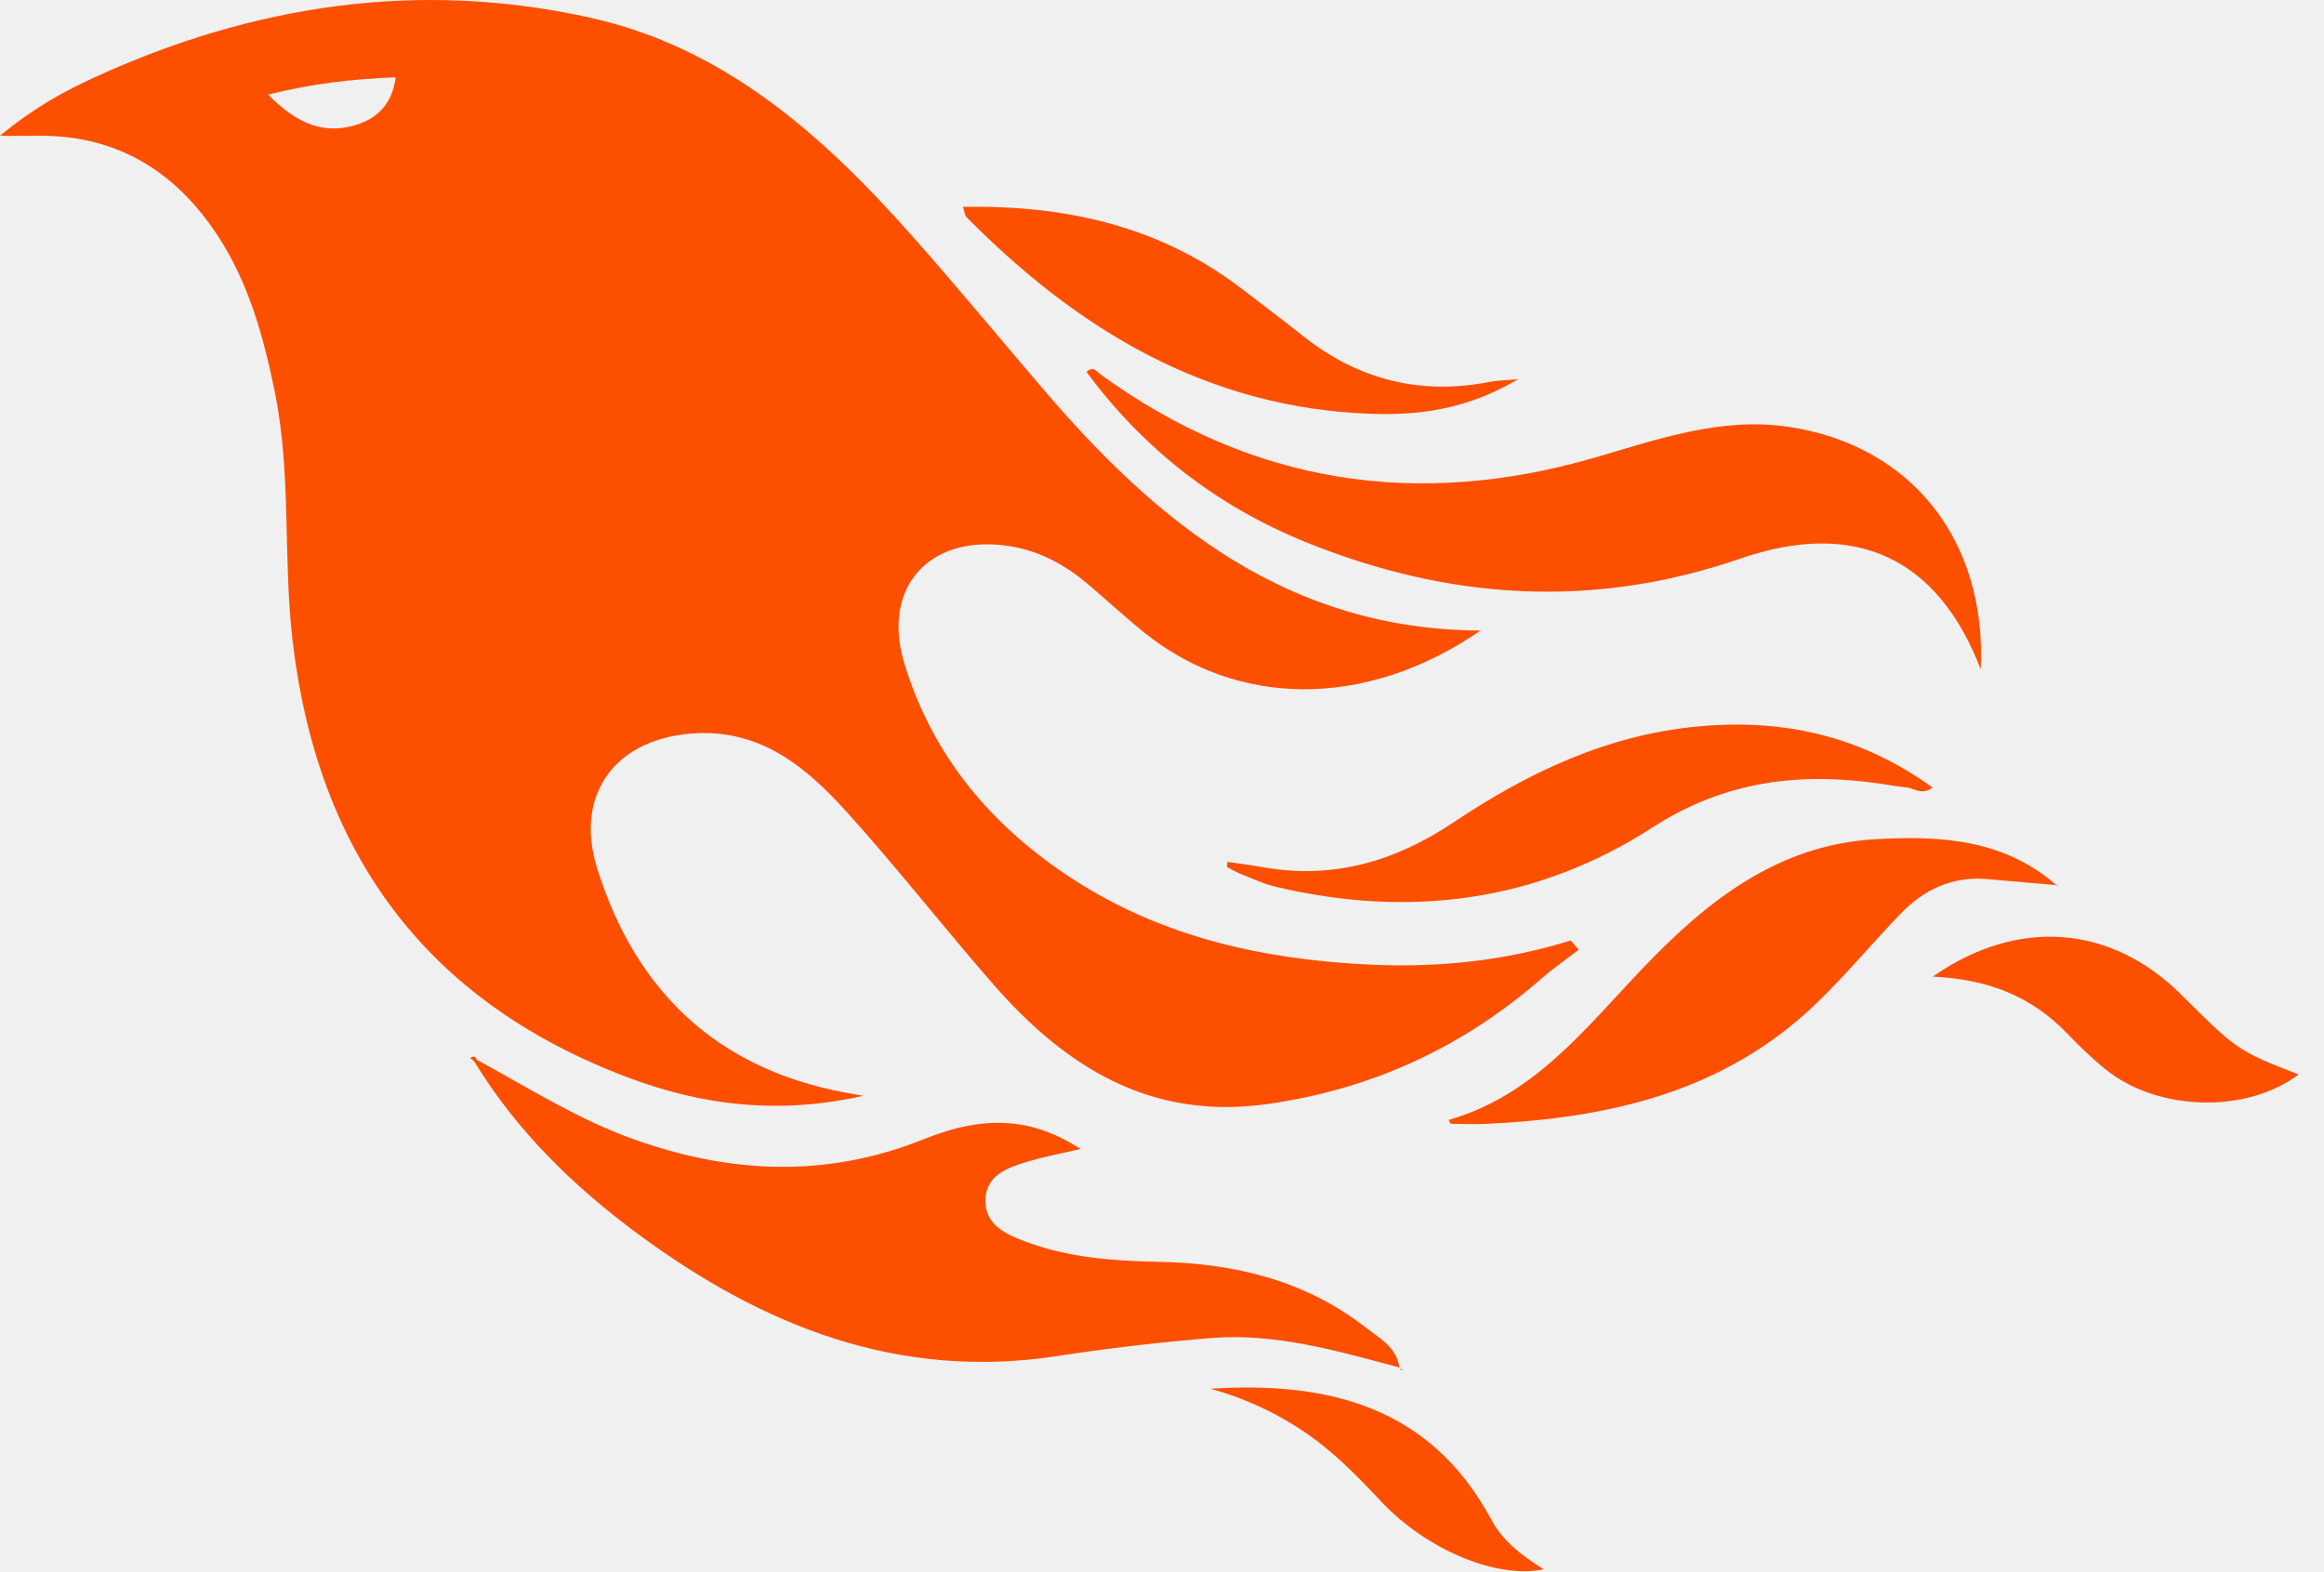
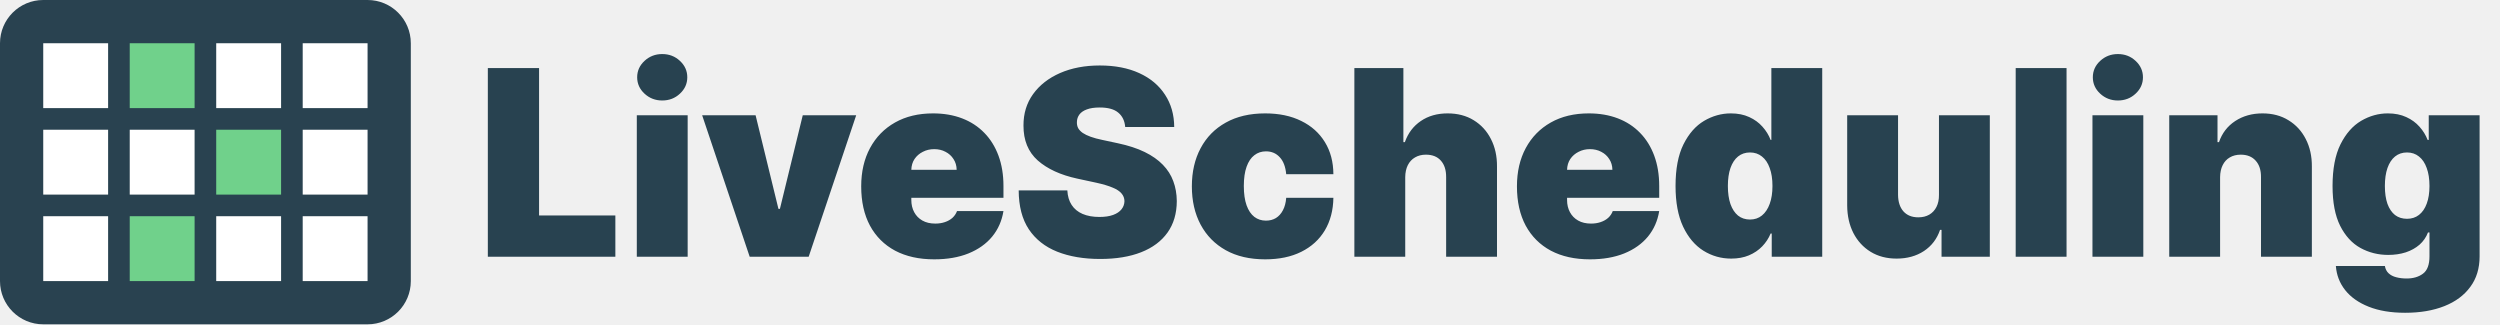
- <svg xmlns="http://www.w3.org/2000/svg" viewBox="0 0 71 48" fill="currentColor" aria-hidden="true">
-   <path d="m26.371 33.477-.552-.1c-3.92-.729-6.397-3.1-7.57-6.829-.733-2.324.597-4.035 3.035-4.148 1.995-.092 3.362 1.055 4.57 2.39 1.557 1.72 2.984 3.558 4.514 5.305 2.202 2.515 4.797 4.134 8.347 3.634 3.183-.448 5.958-1.725 8.371-3.828.363-.316.761-.592 1.144-.886l-.241-.284c-2.027.63-4.093.841-6.205.735-3.195-.16-6.24-.828-8.964-2.582-2.486-1.601-4.319-3.746-5.19-6.611-.704-2.315.736-3.934 3.135-3.6.948.133 1.746.56 2.463 1.165.583.493 1.143 1.015 1.738 1.493 2.8 2.25 6.712 2.375 10.265-.068-5.842-.026-9.817-3.24-13.308-7.313-1.366-1.594-2.7-3.216-4.095-4.785-2.698-3.036-5.692-5.71-9.79-6.623C12.8-.623 7.745.14 2.893 2.361 1.926 2.804.997 3.319 0 4.149c.494 0 .763.006 1.032 0 2.446-.064 4.28 1.023 5.602 3.024.962 1.457 1.415 3.104 1.761 4.798.513 2.515.247 5.078.544 7.605.761 6.494 4.08 11.026 10.26 13.346 2.267.852 4.591 1.135 7.172.555ZM10.751 3.852c-.976.246-1.756-.148-2.56-.962 1.377-.343 2.592-.476 3.897-.528-.107.848-.607 1.306-1.336 1.49Zm32.002 37.924c-.085-.626-.62-.901-1.04-1.228-1.857-1.446-4.03-1.958-6.333-2-1.375-.026-2.735-.128-4.031-.61-.595-.22-1.26-.505-1.244-1.272.015-.78.693-1 1.31-1.184.505-.15 1.026-.247 1.6-.382-1.46-.936-2.886-1.065-4.787-.3-2.993 1.202-5.943 1.06-8.926-.017-1.684-.608-3.179-1.563-4.735-2.408l-.043.03a2.96 2.96 0 0 0 .04-.029c-.038-.117-.107-.12-.197-.054l.122.107c1.29 2.115 3.034 3.817 5.004 5.271 3.793 2.8 7.936 4.471 12.784 3.73A66.714 66.714 0 0 1 37 40.877c1.98-.16 3.866.398 5.753.899Zm-9.14-30.345c-.105-.076-.206-.266-.42-.069 1.745 2.36 3.985 4.098 6.683 5.193 4.354 1.767 8.773 2.07 13.293.51 3.51-1.21 6.033-.028 7.343 3.38.19-3.955-2.137-6.837-5.843-7.401-2.084-.318-4.01.373-5.962.94-5.434 1.575-10.485.798-15.094-2.553Zm27.085 15.425c.708.059 1.416.123 2.124.185-1.6-1.405-3.55-1.517-5.523-1.404-3.003.17-5.167 1.903-7.14 3.972-1.739 1.824-3.31 3.87-5.903 4.604.043.078.054.117.066.117.35.005.699.021 1.047.005 3.768-.17 7.317-.965 10.14-3.7.89-.86 1.685-1.817 2.544-2.71.716-.746 1.584-1.159 2.645-1.07Zm-8.753-4.67c-2.812.246-5.254 1.409-7.548 2.943-1.766 1.18-3.654 1.738-5.776 1.37-.374-.066-.75-.114-1.124-.17l-.013.156c.135.07.265.151.405.207.354.14.702.308 1.07.395 4.083.971 7.992.474 11.516-1.803 2.221-1.435 4.521-1.707 7.013-1.336.252.038.503.083.756.107.234.022.479.255.795.003-2.179-1.574-4.526-2.096-7.094-1.872Zm-10.049-9.544c1.475.051 2.943-.142 4.486-1.059-.452.04-.643.04-.827.076-2.126.424-4.033-.04-5.733-1.383-.623-.493-1.257-.974-1.889-1.457-2.503-1.914-5.374-2.555-8.514-2.5.05.154.054.26.108.315 3.417 3.455 7.371 5.836 12.369 6.008Zm24.727 17.731c-2.114-2.097-4.952-2.367-7.578-.537 1.738.078 3.043.632 4.101 1.728.374.388.763.768 1.182 1.106 1.6 1.29 4.311 1.352 5.896.155-1.861-.726-1.861-.726-3.601-2.452Zm-21.058 16.06c-1.858-3.46-4.981-4.24-8.59-4.008a9.667 9.667 0 0 1 2.977 1.39c.84.586 1.547 1.311 2.243 2.055 1.38 1.473 3.534 2.376 4.962 2.07-.656-.412-1.238-.848-1.592-1.507Zm17.29-19.32c0-.023.001-.045.003-.068l-.006.006.006-.006-.036-.004.021.018.012.053Zm-20 14.744a7.61 7.61 0 0 0-.072-.041.127.127 0 0 0 .015.043c.005.008.038 0 .058-.002Zm-.072-.041-.008-.034-.008.01.008-.01-.022-.006.005.026.024.014Z" fill="#FD4F00" />
+ <svg xmlns="http://www.w3.org/2000/svg" width="370" height="48" viewBox="0 0 370 48" fill="none">
+   <rect width="60.8" height="48" rx="6.4" fill="#294250" />
+   <rect x="6.4" y="6.4" width="9.6" height="9.6" fill="white" />
+   <rect x="6.4" y="19.2" width="9.6" height="9.6" fill="white" />
+   <rect x="6.4" y="32" width="9.6" height="9.6" fill="white" />
+   <rect x="19.2" y="6.4" width="9.6" height="9.6" fill="#70D18B" />
+   <rect x="19.2" y="19.2" width="9.6" height="9.6" fill="white" />
+   <rect x="19.2" y="32" width="9.6" height="9.6" fill="#70D18B" />
+   <rect x="32" y="6.4" width="9.6" height="9.6" fill="white" />
+   <rect x="32" y="19.2" width="9.6" height="9.6" fill="#70D18B" />
+   <rect x="32" y="32" width="9.6" height="9.6" fill="white" />
+   <rect x="44.8" y="6.4" width="9.6" height="9.6" fill="white" />
+   <rect x="44.8" y="19.2" width="9.6" height="9.6" fill="white" />
+   <rect x="44.8" y="32" width="9.6" height="9.6" fill="white" />
+   <path d="M72.2 38V10.073H79.782V31.891H91.073V38H72.2ZM94.247 38V17.055H101.774V38H94.247ZM98.01 14.873C96.992 14.873 96.119 14.536 95.392 13.864C94.665 13.191 94.301 12.382 94.301 11.436C94.301 10.491 94.665 9.682 95.392 9.009C96.119 8.336 96.992 8 98.01 8C99.037 8 99.91 8.336 100.628 9.009C101.356 9.682 101.719 10.491 101.719 11.436C101.719 12.382 101.356 13.191 100.628 13.864C99.91 14.536 99.037 14.873 98.01 14.873ZM126.718 17.055L119.682 38H110.955L103.918 17.055H111.827L115.209 30.909H115.427L118.809 17.055H126.718ZM138.258 38.382C136.022 38.382 134.094 37.955 132.476 37.1C130.867 36.236 129.626 35 128.753 33.391C127.89 31.773 127.458 29.836 127.458 27.582C127.458 25.418 127.894 23.527 128.767 21.909C129.64 20.291 130.872 19.032 132.462 18.132C134.053 17.232 135.931 16.782 138.094 16.782C139.676 16.782 141.108 17.027 142.39 17.518C143.672 18.009 144.767 18.723 145.676 19.659C146.585 20.586 147.285 21.714 147.776 23.041C148.267 24.368 148.512 25.864 148.512 27.527V29.273H129.803V25.127H141.585C141.576 24.527 141.422 24 141.122 23.546C140.831 23.082 140.435 22.723 139.935 22.468C139.444 22.204 138.885 22.073 138.258 22.073C137.649 22.073 137.09 22.204 136.581 22.468C136.072 22.723 135.662 23.077 135.353 23.532C135.053 23.986 134.894 24.518 134.876 25.127V29.6C134.876 30.273 135.017 30.873 135.299 31.4C135.581 31.927 135.985 32.341 136.512 32.641C137.04 32.941 137.676 33.091 138.422 33.091C138.94 33.091 139.412 33.018 139.84 32.873C140.276 32.727 140.649 32.518 140.958 32.245C141.267 31.964 141.494 31.627 141.64 31.236H148.512C148.276 32.691 147.717 33.955 146.835 35.027C145.953 36.091 144.785 36.918 143.331 37.509C141.885 38.091 140.194 38.382 138.258 38.382ZM166.53 18.8C166.457 17.891 166.116 17.182 165.507 16.673C164.907 16.164 163.993 15.909 162.766 15.909C161.984 15.909 161.343 16.005 160.843 16.195C160.352 16.377 159.989 16.627 159.752 16.945C159.516 17.264 159.393 17.627 159.384 18.036C159.366 18.373 159.425 18.677 159.561 18.95C159.707 19.214 159.934 19.454 160.243 19.673C160.552 19.882 160.948 20.073 161.43 20.245C161.911 20.418 162.484 20.573 163.148 20.709L165.439 21.2C166.984 21.527 168.307 21.959 169.407 22.495C170.507 23.032 171.407 23.664 172.107 24.391C172.807 25.109 173.32 25.918 173.648 26.818C173.984 27.718 174.157 28.7 174.166 29.764C174.157 31.6 173.698 33.154 172.789 34.427C171.88 35.7 170.58 36.668 168.889 37.332C167.207 37.995 165.184 38.327 162.82 38.327C160.393 38.327 158.275 37.968 156.466 37.25C154.666 36.532 153.266 35.427 152.266 33.936C151.275 32.436 150.775 30.518 150.766 28.182H157.966C158.011 29.036 158.225 29.755 158.607 30.336C158.989 30.918 159.525 31.359 160.216 31.659C160.916 31.959 161.748 32.109 162.711 32.109C163.52 32.109 164.198 32.009 164.743 31.809C165.289 31.609 165.702 31.332 165.984 30.977C166.266 30.623 166.411 30.218 166.42 29.764C166.411 29.336 166.27 28.964 165.998 28.645C165.734 28.318 165.298 28.027 164.689 27.773C164.08 27.509 163.257 27.264 162.22 27.036L159.439 26.436C156.966 25.9 155.016 25.005 153.589 23.75C152.17 22.486 151.466 20.764 151.475 18.582C151.466 16.809 151.939 15.259 152.893 13.932C153.857 12.595 155.189 11.555 156.889 10.809C158.598 10.064 160.557 9.691 162.766 9.691C165.02 9.691 166.97 10.068 168.616 10.823C170.261 11.577 171.53 12.641 172.42 14.014C173.32 15.377 173.775 16.973 173.784 18.8H166.53ZM187.25 38.382C184.977 38.382 183.032 37.932 181.414 37.032C179.795 36.123 178.555 34.859 177.691 33.241C176.827 31.614 176.395 29.727 176.395 27.582C176.395 25.436 176.827 23.555 177.691 21.936C178.555 20.309 179.795 19.046 181.414 18.145C183.032 17.236 184.977 16.782 187.25 16.782C189.305 16.782 191.082 17.154 192.582 17.9C194.091 18.636 195.259 19.682 196.086 21.036C196.914 22.382 197.332 23.964 197.341 25.782H190.359C190.259 24.682 189.941 23.846 189.405 23.273C188.877 22.691 188.195 22.4 187.359 22.4C186.705 22.4 186.132 22.591 185.641 22.973C185.15 23.346 184.768 23.914 184.495 24.677C184.223 25.432 184.086 26.382 184.086 27.527C184.086 28.673 184.223 29.627 184.495 30.391C184.768 31.145 185.15 31.714 185.641 32.096C186.132 32.468 186.705 32.654 187.359 32.654C187.914 32.654 188.405 32.527 188.832 32.273C189.259 32.009 189.605 31.627 189.868 31.127C190.141 30.618 190.305 30 190.359 29.273H197.341C197.314 31.118 196.891 32.727 196.073 34.1C195.255 35.464 194.095 36.518 192.595 37.264C191.105 38.009 189.323 38.382 187.25 38.382ZM207.974 26.218V38H200.447V10.073H207.701V21.036H207.919C208.392 19.7 209.178 18.659 210.278 17.914C211.378 17.159 212.701 16.782 214.247 16.782C215.728 16.782 217.015 17.118 218.106 17.791C219.206 18.464 220.056 19.391 220.656 20.573C221.265 21.755 221.565 23.109 221.556 24.636V38H214.028V26.218C214.037 25.182 213.778 24.368 213.251 23.777C212.733 23.186 211.992 22.891 211.028 22.891C210.419 22.891 209.883 23.027 209.419 23.3C208.965 23.564 208.61 23.945 208.356 24.445C208.11 24.936 207.983 25.527 207.974 26.218ZM235.308 38.382C233.072 38.382 231.144 37.955 229.526 37.1C227.917 36.236 226.676 35 225.803 33.391C224.94 31.773 224.508 29.836 224.508 27.582C224.508 25.418 224.944 23.527 225.817 21.909C226.69 20.291 227.922 19.032 229.513 18.132C231.103 17.232 232.981 16.782 235.144 16.782C236.726 16.782 238.158 17.027 239.44 17.518C240.722 18.009 241.817 18.723 242.726 19.659C243.635 20.586 244.335 21.714 244.826 23.041C245.317 24.368 245.563 25.864 245.563 27.527V29.273H226.853V25.127H238.635C238.626 24.527 238.472 24 238.172 23.546C237.881 23.082 237.485 22.723 236.985 22.468C236.494 22.204 235.935 22.073 235.308 22.073C234.699 22.073 234.14 22.204 233.631 22.468C233.122 22.723 232.713 23.077 232.403 23.532C232.103 23.986 231.944 24.518 231.926 25.127V29.6C231.926 30.273 232.067 30.873 232.349 31.4C232.631 31.927 233.035 32.341 233.563 32.641C234.09 32.941 234.726 33.091 235.472 33.091C235.99 33.091 236.463 33.018 236.89 32.873C237.326 32.727 237.699 32.518 238.008 32.245C238.317 31.964 238.544 31.627 238.69 31.236H245.563C245.326 32.691 244.767 33.955 243.885 35.027C243.003 36.091 241.835 36.918 240.381 37.509C238.935 38.091 237.244 38.382 235.308 38.382ZM256.216 38.273C254.725 38.273 253.352 37.882 252.098 37.1C250.852 36.318 249.852 35.132 249.098 33.541C248.352 31.95 247.98 29.945 247.98 27.527C247.98 25 248.37 22.945 249.152 21.364C249.943 19.782 250.961 18.623 252.207 17.886C253.461 17.15 254.78 16.782 256.161 16.782C257.198 16.782 258.107 16.964 258.889 17.327C259.67 17.682 260.325 18.159 260.852 18.759C261.38 19.35 261.78 20 262.052 20.709H262.161V10.073H269.689V38H262.216V34.564H262.052C261.761 35.273 261.343 35.909 260.798 36.473C260.261 37.027 259.607 37.468 258.834 37.795C258.07 38.114 257.198 38.273 256.216 38.273ZM258.998 32.491C259.689 32.491 260.28 32.291 260.77 31.891C261.27 31.482 261.652 30.909 261.916 30.173C262.189 29.427 262.325 28.546 262.325 27.527C262.325 26.491 262.189 25.605 261.916 24.868C261.652 24.123 261.27 23.555 260.77 23.164C260.28 22.764 259.689 22.564 258.998 22.564C258.307 22.564 257.716 22.764 257.225 23.164C256.743 23.555 256.37 24.123 256.107 24.868C255.852 25.605 255.725 26.491 255.725 27.527C255.725 28.564 255.852 29.454 256.107 30.2C256.37 30.936 256.743 31.505 257.225 31.904C257.716 32.295 258.307 32.491 258.998 32.491ZM286.966 28.836V17.055H294.493V38H287.348V34.018H287.13C286.675 35.355 285.88 36.4 284.743 37.154C283.607 37.9 282.257 38.273 280.693 38.273C279.23 38.273 277.948 37.936 276.848 37.264C275.757 36.591 274.907 35.664 274.298 34.482C273.698 33.3 273.393 31.945 273.384 30.418V17.055H280.911V28.836C280.92 29.873 281.184 30.686 281.702 31.277C282.23 31.868 282.966 32.164 283.911 32.164C284.539 32.164 285.08 32.032 285.534 31.768C285.998 31.495 286.352 31.114 286.598 30.623C286.852 30.123 286.975 29.527 286.966 28.836ZM305.849 10.073V38H298.322V10.073H305.849ZM309.684 38V17.055H317.211V38H309.684ZM313.448 14.873C312.43 14.873 311.557 14.536 310.83 13.864C310.102 13.191 309.739 12.382 309.739 11.436C309.739 10.491 310.102 9.682 310.83 9.009C311.557 8.336 312.43 8 313.448 8C314.475 8 315.348 8.336 316.066 9.009C316.793 9.682 317.157 10.491 317.157 11.436C317.157 12.382 316.793 13.191 316.066 13.864C315.348 14.536 314.475 14.873 313.448 14.873ZM328.574 26.218V38H321.047V17.055H328.192V21.036H328.41C328.865 19.709 329.665 18.668 330.81 17.914C331.965 17.159 333.31 16.782 334.847 16.782C336.328 16.782 337.615 17.123 338.706 17.805C339.806 18.477 340.656 19.404 341.256 20.586C341.865 21.768 342.165 23.118 342.156 24.636V38H334.628V26.218C334.637 25.182 334.374 24.368 333.837 23.777C333.31 23.186 332.574 22.891 331.628 22.891C331.01 22.891 330.469 23.027 330.006 23.3C329.551 23.564 329.201 23.945 328.956 24.445C328.71 24.936 328.583 25.527 328.574 26.218ZM355.962 46.291C353.862 46.291 352.062 45.991 350.562 45.391C349.072 44.8 347.912 43.982 347.085 42.936C346.267 41.9 345.808 40.709 345.708 39.364H352.962C353.035 39.809 353.217 40.168 353.508 40.441C353.799 40.714 354.172 40.909 354.626 41.027C355.09 41.154 355.608 41.218 356.181 41.218C357.153 41.218 357.958 40.982 358.594 40.509C359.24 40.036 359.562 39.182 359.562 37.946V34.4H359.344C359.072 35.109 358.653 35.714 358.09 36.214C357.526 36.705 356.849 37.082 356.058 37.346C355.267 37.6 354.399 37.727 353.453 37.727C351.962 37.727 350.59 37.382 349.335 36.691C348.09 36 347.09 34.904 346.335 33.404C345.59 31.904 345.217 29.945 345.217 27.527C345.217 25 345.608 22.945 346.39 21.364C347.181 19.782 348.199 18.623 349.444 17.886C350.699 17.15 352.017 16.782 353.399 16.782C354.435 16.782 355.344 16.964 356.126 17.327C356.908 17.682 357.562 18.159 358.09 18.759C358.617 19.35 359.017 20 359.29 20.709H359.453V17.055H366.981V37.946C366.981 39.718 366.522 41.223 365.603 42.459C364.694 43.705 363.412 44.654 361.758 45.309C360.103 45.964 358.172 46.291 355.962 46.291ZM356.235 32.382C356.926 32.382 357.517 32.191 358.008 31.809C358.508 31.418 358.89 30.864 359.153 30.145C359.426 29.418 359.562 28.546 359.562 27.527C359.562 26.491 359.426 25.605 359.153 24.868C358.89 24.123 358.508 23.555 358.008 23.164C357.517 22.764 356.926 22.564 356.235 22.564C355.544 22.564 354.953 22.764 354.462 23.164C353.981 23.555 353.608 24.123 353.344 24.868C353.09 25.605 352.962 26.491 352.962 27.527C352.962 28.564 353.09 29.445 353.344 30.173C353.608 30.891 353.981 31.441 354.462 31.823C354.953 32.196 355.544 32.382 356.235 32.382Z" fill="#284250" />
</svg>
